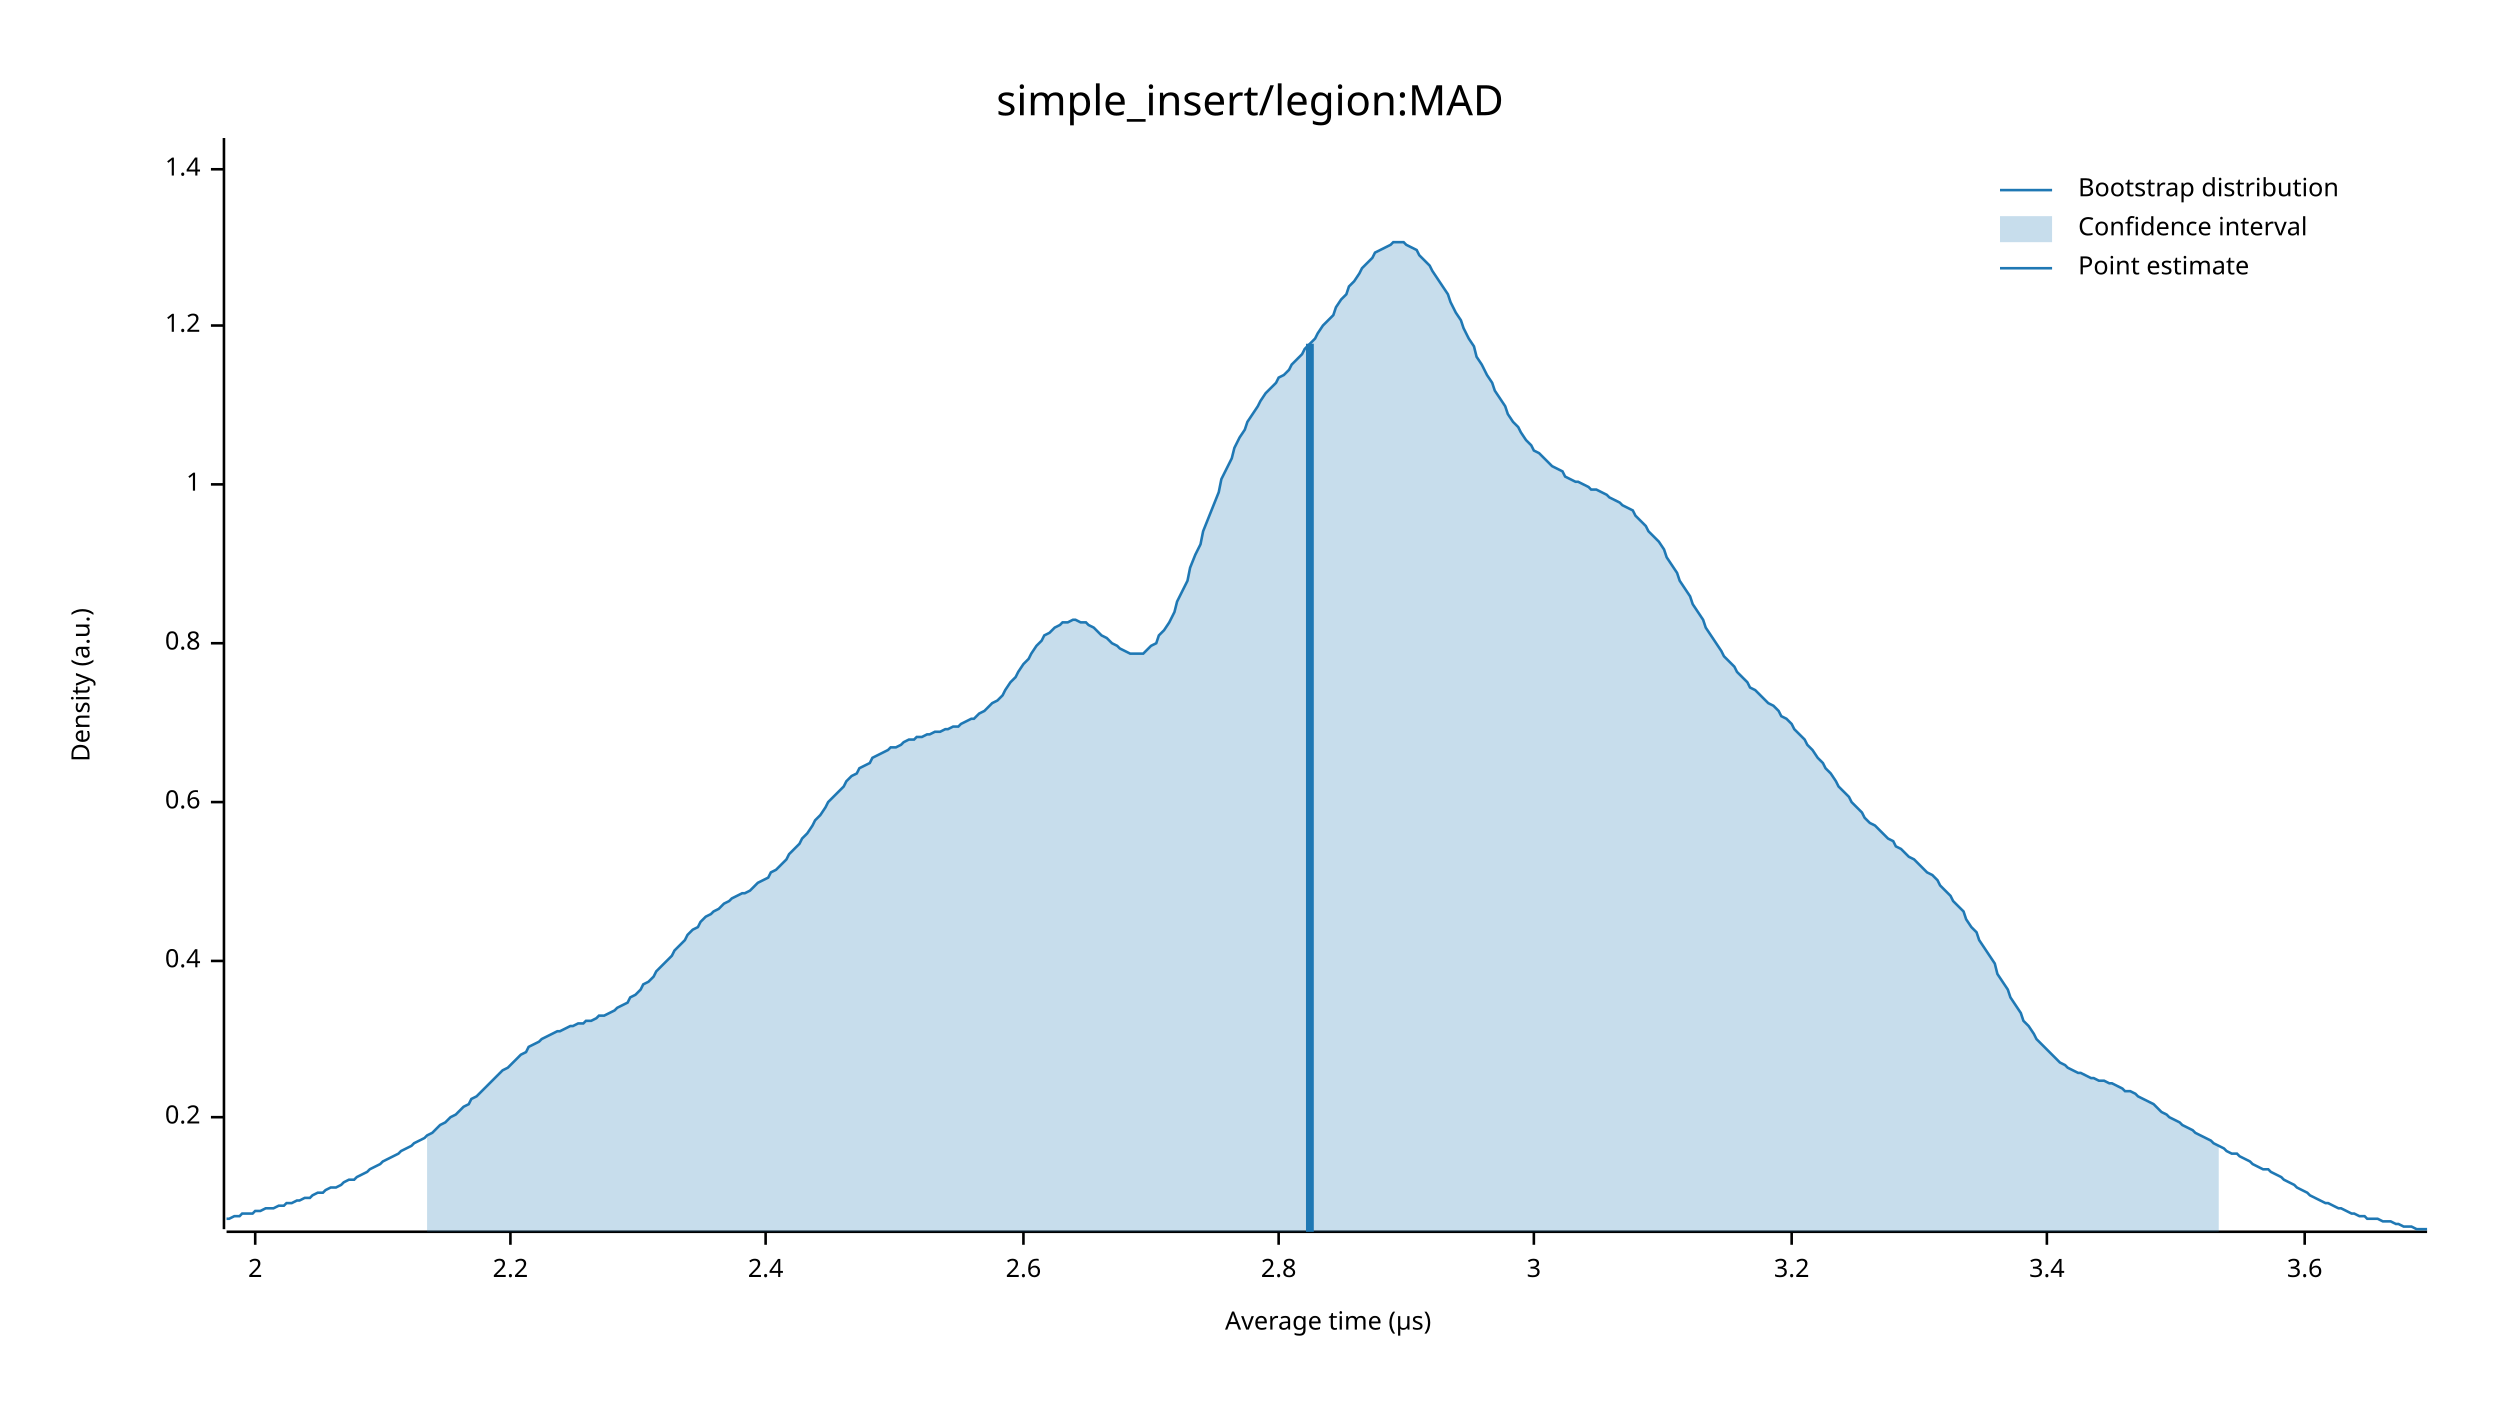
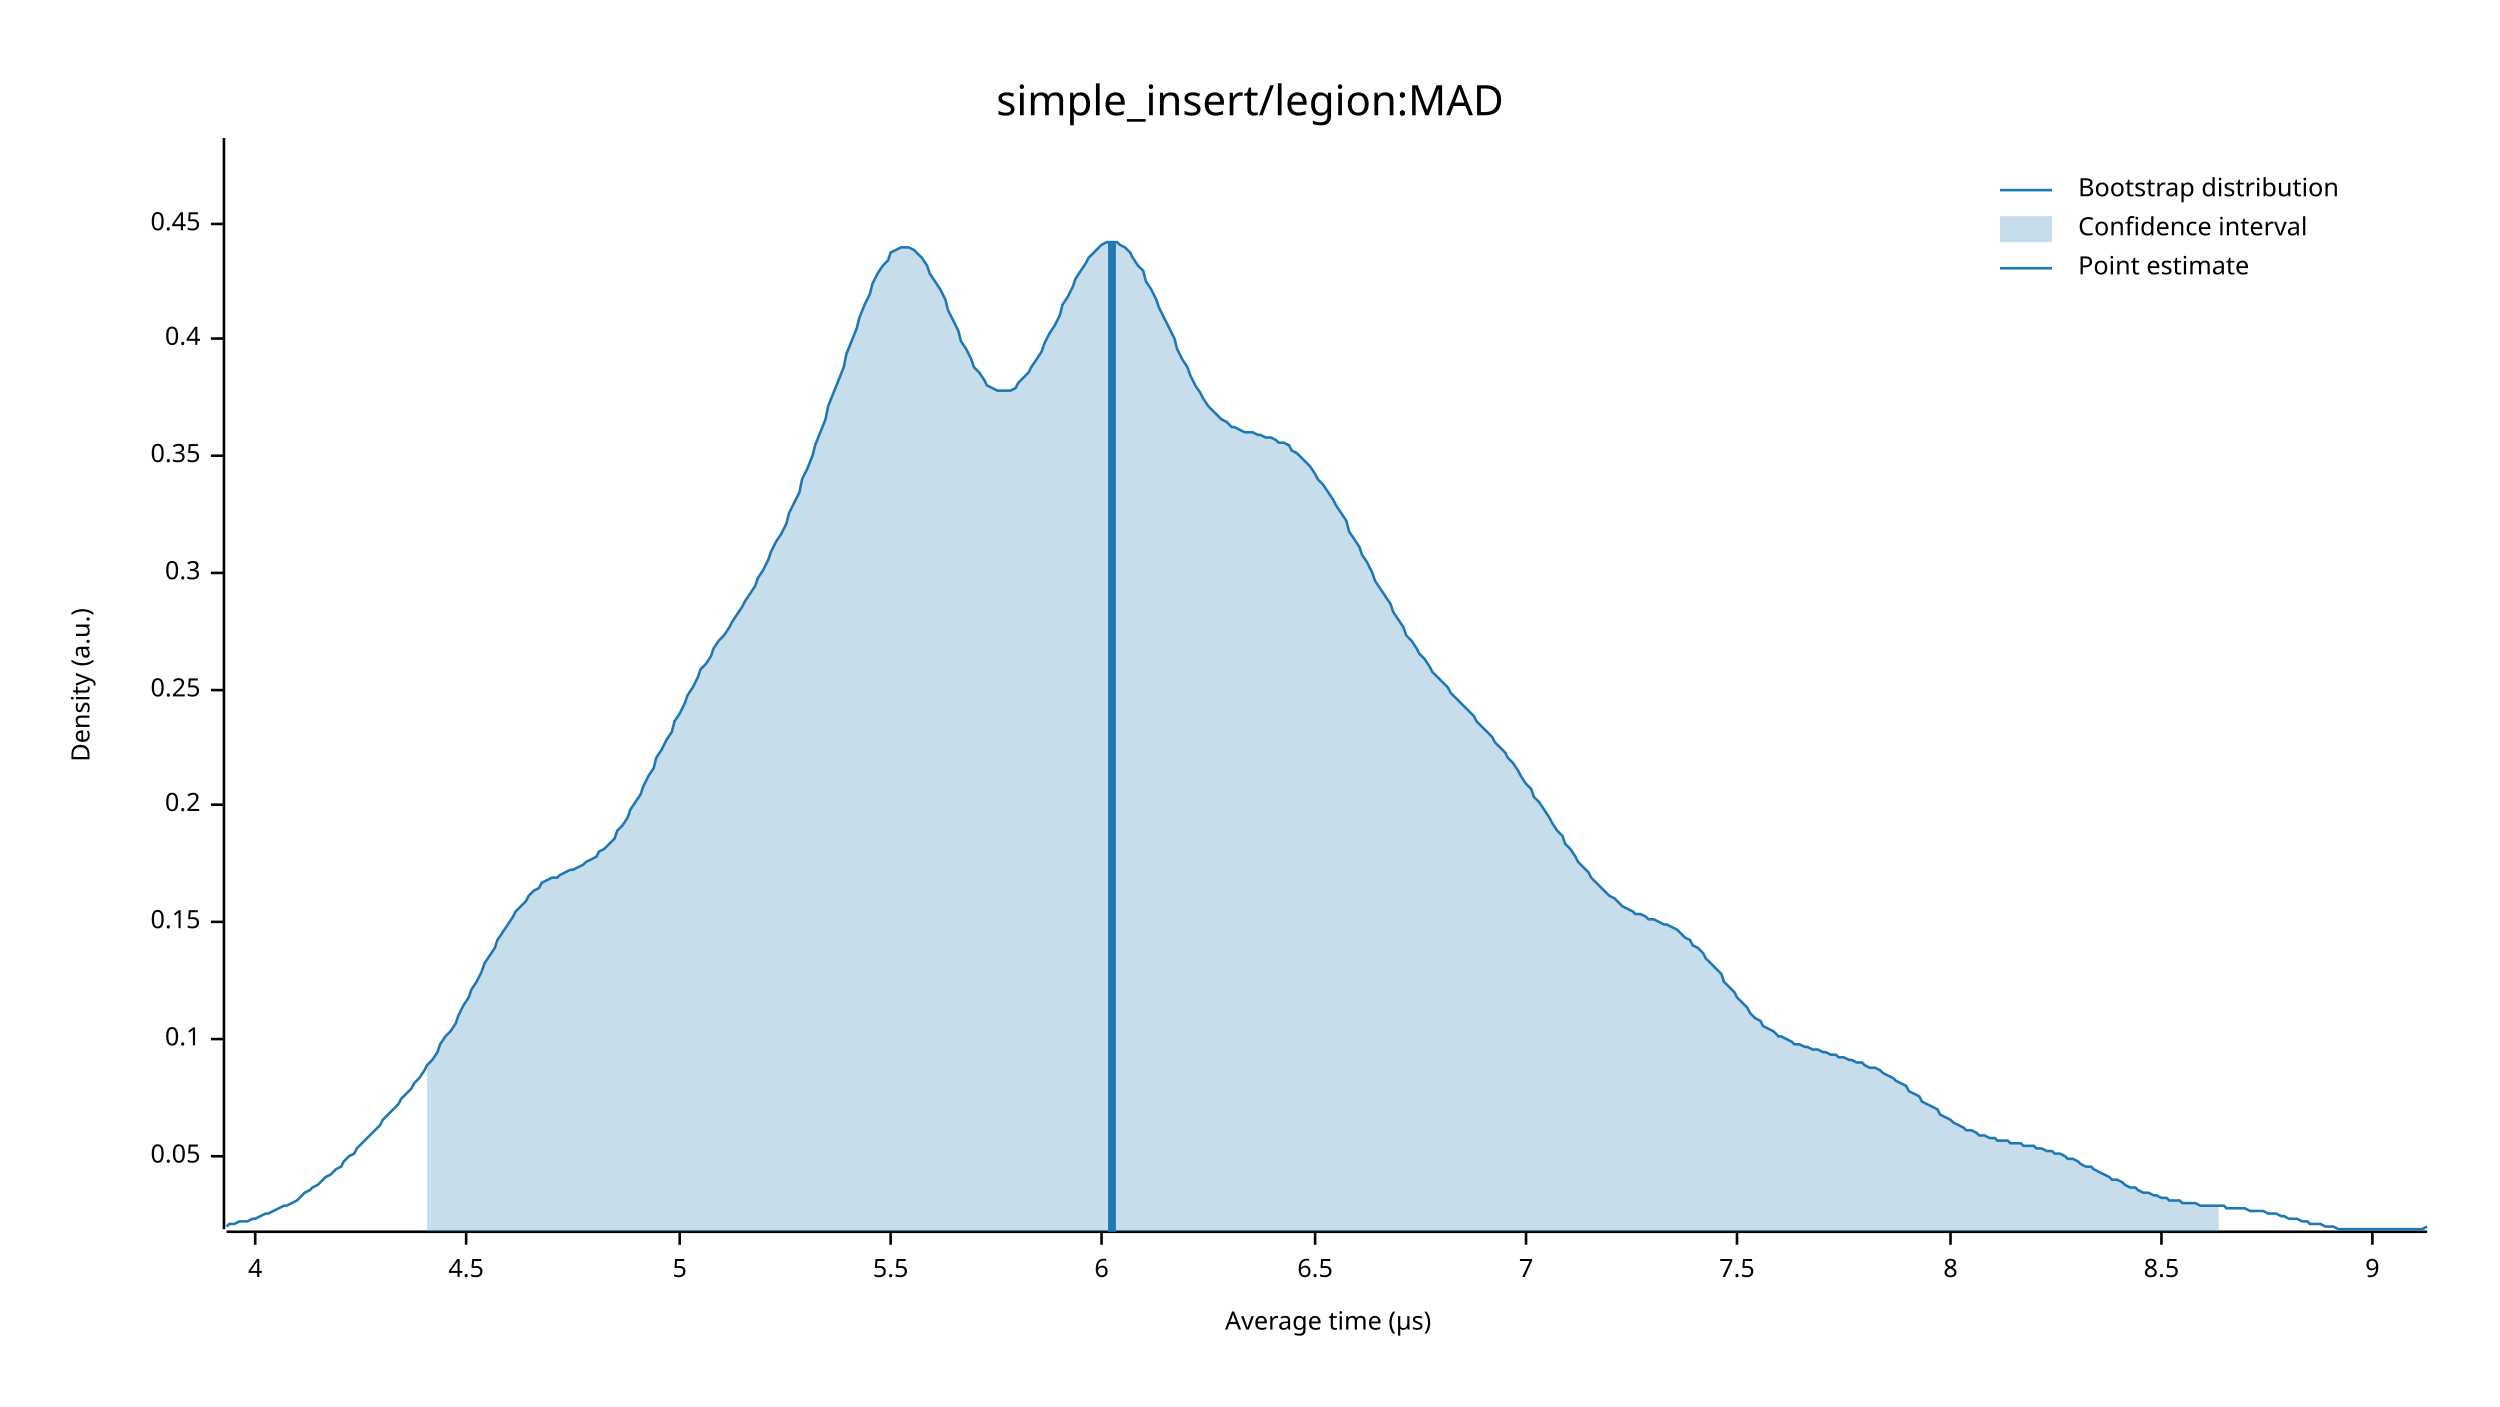
<svg xmlns="http://www.w3.org/2000/svg" width="960" height="540" viewBox="0 0 960 540">
  <text x="480" y="32" dy="0.76em" text-anchor="middle" font-family="sans-serif" font-size="16.129" opacity="1" fill="#000000">
simple_insert/legion:MAD
</text>
  <text x="27" y="263" dy="0.76em" text-anchor="middle" font-family="sans-serif" font-size="9.677" opacity="1" fill="#000000" transform="rotate(270, 27, 263)">
Density (a.u.)
</text>
  <text x="510" y="513" dy="-0.5ex" text-anchor="middle" font-family="sans-serif" font-size="9.677" opacity="1" fill="#000000">
Average time (µs)
</text>
  <polyline fill="none" opacity="1" stroke="#000000" stroke-width="1" points="86,53 86,472 " />
-   <text x="77" y="429" dy="0.5ex" text-anchor="end" font-family="sans-serif" font-size="9.677" opacity="1" fill="#000000">
+   <text x="77" y="444" dy="0.5ex" text-anchor="end" font-family="sans-serif" font-size="9.677" opacity="1" fill="#000000">
+ 0.05
+ </text>
+   <polyline fill="none" opacity="1" stroke="#000000" stroke-width="1" points="81,444 86,444 " />
+   <text x="77" y="399" dy="0.5ex" text-anchor="end" font-family="sans-serif" font-size="9.677" opacity="1" fill="#000000">
+ 0.1
+ </text>
+   <polyline fill="none" opacity="1" stroke="#000000" stroke-width="1" points="81,399 86,399 " />
+   <text x="77" y="354" dy="0.5ex" text-anchor="end" font-family="sans-serif" font-size="9.677" opacity="1" fill="#000000">
+ 0.15
+ </text>
+   <polyline fill="none" opacity="1" stroke="#000000" stroke-width="1" points="81,354 86,354 " />
+   <text x="77" y="309" dy="0.5ex" text-anchor="end" font-family="sans-serif" font-size="9.677" opacity="1" fill="#000000">
0.2
</text>
-   <polyline fill="none" opacity="1" stroke="#000000" stroke-width="1" points="81,429 86,429 " />
-   <text x="77" y="369" dy="0.5ex" text-anchor="end" font-family="sans-serif" font-size="9.677" opacity="1" fill="#000000">
+   <polyline fill="none" opacity="1" stroke="#000000" stroke-width="1" points="81,309 86,309 " />
+   <text x="77" y="265" dy="0.5ex" text-anchor="end" font-family="sans-serif" font-size="9.677" opacity="1" fill="#000000">
+ 0.25
+ </text>
+   <polyline fill="none" opacity="1" stroke="#000000" stroke-width="1" points="81,265 86,265 " />
+   <text x="77" y="220" dy="0.5ex" text-anchor="end" font-family="sans-serif" font-size="9.677" opacity="1" fill="#000000">
+ 0.3
+ </text>
+   <polyline fill="none" opacity="1" stroke="#000000" stroke-width="1" points="81,220 86,220 " />
+   <text x="77" y="175" dy="0.5ex" text-anchor="end" font-family="sans-serif" font-size="9.677" opacity="1" fill="#000000">
+ 0.35
+ </text>
+   <polyline fill="none" opacity="1" stroke="#000000" stroke-width="1" points="81,175 86,175 " />
+   <text x="77" y="130" dy="0.5ex" text-anchor="end" font-family="sans-serif" font-size="9.677" opacity="1" fill="#000000">
0.4
</text>
-   <polyline fill="none" opacity="1" stroke="#000000" stroke-width="1" points="81,369 86,369 " />
-   <text x="77" y="308" dy="0.5ex" text-anchor="end" font-family="sans-serif" font-size="9.677" opacity="1" fill="#000000">
- 0.6
+   <polyline fill="none" opacity="1" stroke="#000000" stroke-width="1" points="81,130 86,130 " />
+   <text x="77" y="86" dy="0.5ex" text-anchor="end" font-family="sans-serif" font-size="9.677" opacity="1" fill="#000000">
+ 0.45
</text>
-   <polyline fill="none" opacity="1" stroke="#000000" stroke-width="1" points="81,308 86,308 " />
-   <text x="77" y="247" dy="0.5ex" text-anchor="end" font-family="sans-serif" font-size="9.677" opacity="1" fill="#000000">
- 0.8
- </text>
-   <polyline fill="none" opacity="1" stroke="#000000" stroke-width="1" points="81,247 86,247 " />
-   <text x="77" y="186" dy="0.5ex" text-anchor="end" font-family="sans-serif" font-size="9.677" opacity="1" fill="#000000">
- 1
- </text>
-   <polyline fill="none" opacity="1" stroke="#000000" stroke-width="1" points="81,186 86,186 " />
-   <text x="77" y="125" dy="0.5ex" text-anchor="end" font-family="sans-serif" font-size="9.677" opacity="1" fill="#000000">
- 1.2
- </text>
-   <polyline fill="none" opacity="1" stroke="#000000" stroke-width="1" points="81,125 86,125 " />
-   <text x="77" y="65" dy="0.5ex" text-anchor="end" font-family="sans-serif" font-size="9.677" opacity="1" fill="#000000">
- 1.4
- </text>
-   <polyline fill="none" opacity="1" stroke="#000000" stroke-width="1" points="81,65 86,65 " />
+   <polyline fill="none" opacity="1" stroke="#000000" stroke-width="1" points="81,86 86,86 " />
  <polyline fill="none" opacity="1" stroke="#000000" stroke-width="1" points="87,473 932,473 " />
  <text x="98" y="483" dy="0.76em" text-anchor="middle" font-family="sans-serif" font-size="9.677" opacity="1" fill="#000000">
- 2
+ 4
</text>
  <polyline fill="none" opacity="1" stroke="#000000" stroke-width="1" points="98,473 98,478 " />
-   <text x="196" y="483" dy="0.76em" text-anchor="middle" font-family="sans-serif" font-size="9.677" opacity="1" fill="#000000">
- 2.2
+   <text x="179" y="483" dy="0.76em" text-anchor="middle" font-family="sans-serif" font-size="9.677" opacity="1" fill="#000000">
+ 4.5
</text>
-   <polyline fill="none" opacity="1" stroke="#000000" stroke-width="1" points="196,473 196,478 " />
-   <text x="294" y="483" dy="0.76em" text-anchor="middle" font-family="sans-serif" font-size="9.677" opacity="1" fill="#000000">
- 2.4
+   <polyline fill="none" opacity="1" stroke="#000000" stroke-width="1" points="179,473 179,478 " />
+   <text x="261" y="483" dy="0.76em" text-anchor="middle" font-family="sans-serif" font-size="9.677" opacity="1" fill="#000000">
+ 5
</text>
-   <polyline fill="none" opacity="1" stroke="#000000" stroke-width="1" points="294,473 294,478 " />
-   <text x="393" y="483" dy="0.76em" text-anchor="middle" font-family="sans-serif" font-size="9.677" opacity="1" fill="#000000">
- 2.6
+   <polyline fill="none" opacity="1" stroke="#000000" stroke-width="1" points="261,473 261,478 " />
+   <text x="342" y="483" dy="0.76em" text-anchor="middle" font-family="sans-serif" font-size="9.677" opacity="1" fill="#000000">
+ 5.5
</text>
-   <polyline fill="none" opacity="1" stroke="#000000" stroke-width="1" points="393,473 393,478 " />
-   <text x="491" y="483" dy="0.76em" text-anchor="middle" font-family="sans-serif" font-size="9.677" opacity="1" fill="#000000">
- 2.8
+   <polyline fill="none" opacity="1" stroke="#000000" stroke-width="1" points="342,473 342,478 " />
+   <text x="423" y="483" dy="0.76em" text-anchor="middle" font-family="sans-serif" font-size="9.677" opacity="1" fill="#000000">
+ 6
</text>
-   <polyline fill="none" opacity="1" stroke="#000000" stroke-width="1" points="491,473 491,478 " />
-   <text x="589" y="483" dy="0.76em" text-anchor="middle" font-family="sans-serif" font-size="9.677" opacity="1" fill="#000000">
- 3
+   <polyline fill="none" opacity="1" stroke="#000000" stroke-width="1" points="423,473 423,478 " />
+   <text x="505" y="483" dy="0.76em" text-anchor="middle" font-family="sans-serif" font-size="9.677" opacity="1" fill="#000000">
+ 6.5
</text>
-   <polyline fill="none" opacity="1" stroke="#000000" stroke-width="1" points="589,473 589,478 " />
-   <text x="688" y="483" dy="0.76em" text-anchor="middle" font-family="sans-serif" font-size="9.677" opacity="1" fill="#000000">
- 3.2
+   <polyline fill="none" opacity="1" stroke="#000000" stroke-width="1" points="505,473 505,478 " />
+   <text x="586" y="483" dy="0.76em" text-anchor="middle" font-family="sans-serif" font-size="9.677" opacity="1" fill="#000000">
+ 7
</text>
-   <polyline fill="none" opacity="1" stroke="#000000" stroke-width="1" points="688,473 688,478 " />
-   <text x="786" y="483" dy="0.76em" text-anchor="middle" font-family="sans-serif" font-size="9.677" opacity="1" fill="#000000">
- 3.4
+   <polyline fill="none" opacity="1" stroke="#000000" stroke-width="1" points="586,473 586,478 " />
+   <text x="667" y="483" dy="0.76em" text-anchor="middle" font-family="sans-serif" font-size="9.677" opacity="1" fill="#000000">
+ 7.5
</text>
-   <polyline fill="none" opacity="1" stroke="#000000" stroke-width="1" points="786,473 786,478 " />
-   <text x="885" y="483" dy="0.76em" text-anchor="middle" font-family="sans-serif" font-size="9.677" opacity="1" fill="#000000">
- 3.6
+   <polyline fill="none" opacity="1" stroke="#000000" stroke-width="1" points="667,473 667,478 " />
+   <text x="749" y="483" dy="0.76em" text-anchor="middle" font-family="sans-serif" font-size="9.677" opacity="1" fill="#000000">
+ 8
</text>
-   <polyline fill="none" opacity="1" stroke="#000000" stroke-width="1" points="885,473 885,478 " />
-   <polyline fill="none" opacity="1" stroke="#1F78B4" stroke-width="1" points="87,468 88,468 90,467 92,467 93,466 95,466 97,466 98,465 100,465 102,464 103,464 105,464 107,463 109,463 110,462 112,462 114,461 115,461 117,460 119,460 120,459 122,458 124,458 125,457 127,456 129,456 131,455 132,454 134,453 136,453 137,452 139,451 141,450 142,449 144,448 146,447 147,446 149,445 151,444 153,443 154,442 156,441 158,440 159,439 161,438 163,437 164,436 166,435 168,433 169,432 171,431 173,429 175,428 176,427 178,425 180,424 181,422 183,421 185,419 186,418 188,416 190,414 191,413 193,411 195,410 197,408 198,407 200,405 202,404 203,402 205,401 207,400 208,399 210,398 212,397 214,396 215,396 217,395 219,394 220,394 222,393 224,393 225,392 227,392 229,391 230,390 232,390 234,389 236,388 237,387 239,386 241,385 242,383 244,382 246,380 247,378 249,377 251,375 252,373 254,371 256,369 258,367 259,365 261,363 263,361 264,359 266,357 268,356 269,354 271,352 273,351 274,350 276,349 278,347 280,346 281,345 283,344 285,343 286,343 288,342 290,340 291,339 293,338 295,337 296,335 298,334 300,332 302,330 303,328 305,326 307,324 308,322 310,320 312,317 313,315 315,313 317,310 318,308 320,306 322,304 324,302 325,300 327,298 329,297 330,295 332,294 334,293 335,291 337,290 339,289 341,288 342,287 344,287 346,286 347,285 349,284 351,284 352,283 354,283 356,282 357,282 359,281 361,281 363,280 364,280 366,279 368,279 369,278 371,277 373,276 374,276 376,274 378,273 379,272 381,270 383,269 385,267 386,265 388,262 390,260 391,258 393,255 395,253 396,251 398,248 400,246 401,244 403,243 405,241 407,240 408,239 410,239 412,238 413,238 415,239 417,239 418,240 420,241 422,243 423,244 425,245 427,247 429,248 430,249 432,250 434,251 435,251 437,251 439,251 440,250 442,248 444,247 445,244 447,242 449,239 451,235 452,231 454,227 456,223 457,218 459,213 461,209 462,204 464,199 466,194 468,189 469,184 471,180 473,176 474,172 476,168 478,165 479,162 481,159 483,156 484,154 486,151 488,149 490,147 491,145 493,144 495,142 496,140 498,138 500,136 501,134 503,132 505,130 506,128 508,125 510,123 512,121 513,118 515,115 517,113 518,110 520,108 522,105 523,103 525,101 527,99 528,97 530,96 532,95 534,94 535,93 537,93 539,93 540,94 542,95 544,96 545,98 547,100 549,102 550,104 552,107 554,110 556,113 557,116 559,120 561,123 562,126 564,130 566,133 567,137 569,140 571,144 573,147 574,150 576,153 578,156 579,159 581,162 583,164 584,166 586,169 588,171 589,173 591,174 593,176 595,178 596,179 598,180 600,181 601,183 603,184 605,185 606,185 608,186 610,187 611,188 613,188 615,189 617,190 618,191 620,192 622,193 623,194 625,195 627,196 628,198 630,200 632,202 633,204 635,206 637,208 639,211 640,214 642,217 644,220 645,223 647,226 649,229 650,232 652,235 654,238 655,241 657,244 659,247 661,250 662,252 664,254 666,256 667,258 669,260 671,262 672,264 674,265 676,267 677,268 679,270 681,271 683,273 684,275 686,276 688,278 689,280 691,282 693,284 694,286 696,288 698,291 700,293 701,295 703,297 705,300 706,302 708,304 710,306 711,308 713,310 715,312 716,314 718,316 720,317 722,319 723,320 725,322 727,323 728,325 730,326 732,328 733,329 735,330 737,332 738,333 740,335 742,336 744,338 745,340 747,342 749,344 750,346 752,348 754,350 755,353 757,356 759,358 760,361 762,364 764,367 766,370 767,374 769,377 771,380 772,383 774,386 776,389 777,392 779,394 781,397 782,399 784,401 786,403 788,405 789,406 791,408 793,409 794,410 796,411 798,412 799,412 801,413 803,414 804,414 806,415 808,415 810,416 811,416 813,417 815,418 816,419 818,419 820,420 821,421 823,422 825,423 827,424 828,425 830,427 832,428 833,429 835,430 837,431 838,432 840,433 842,434 843,435 845,436 847,437 849,438 850,439 852,440 854,441 855,442 857,443 859,443 860,444 862,445 864,446 865,447 867,448 869,449 871,449 872,450 874,451 876,452 877,453 879,454 881,455 882,456 884,457 886,458 887,459 889,460 891,461 893,462 894,462 896,463 898,464 899,464 901,465 903,466 904,466 906,467 908,467 909,468 911,468 913,468 915,469 916,469 918,469 920,470 921,470 923,471 925,471 926,471 928,472 930,472 932,472 " />
-   <polygon opacity="0.25" fill="#1F78B4" points="164,436 166,435 168,433 169,432 171,431 173,429 175,428 176,427 178,425 180,424 181,422 183,421 185,419 186,418 188,416 190,414 191,413 193,411 195,410 197,408 198,407 200,405 202,404 203,402 205,401 207,400 208,399 210,398 212,397 214,396 215,396 217,395 219,394 220,394 222,393 224,393 225,392 227,392 229,391 230,390 232,390 234,389 236,388 237,387 239,386 241,385 242,383 244,382 246,380 247,378 249,377 251,375 252,373 254,371 256,369 258,367 259,365 261,363 263,361 264,359 266,357 268,356 269,354 271,352 273,351 274,350 276,349 278,347 280,346 281,345 283,344 285,343 286,343 288,342 290,340 291,339 293,338 295,337 296,335 298,334 300,332 302,330 303,328 305,326 307,324 308,322 310,320 312,317 313,315 315,313 317,310 318,308 320,306 322,304 324,302 325,300 327,298 329,297 330,295 332,294 334,293 335,291 337,290 339,289 341,288 342,287 344,287 346,286 347,285 349,284 351,284 352,283 354,283 356,282 357,282 359,281 361,281 363,280 364,280 366,279 368,279 369,278 371,277 373,276 374,276 376,274 378,273 379,272 381,270 383,269 385,267 386,265 388,262 390,260 391,258 393,255 395,253 396,251 398,248 400,246 401,244 403,243 405,241 407,240 408,239 410,239 412,238 413,238 415,239 417,239 418,240 420,241 422,243 423,244 425,245 427,247 429,248 430,249 432,250 434,251 435,251 437,251 439,251 440,250 442,248 444,247 445,244 447,242 449,239 451,235 452,231 454,227 456,223 457,218 459,213 461,209 462,204 464,199 466,194 468,189 469,184 471,180 473,176 474,172 476,168 478,165 479,162 481,159 483,156 484,154 486,151 488,149 490,147 491,145 493,144 495,142 496,140 498,138 500,136 501,134 503,132 505,130 506,128 508,125 510,123 512,121 513,118 515,115 517,113 518,110 520,108 522,105 523,103 525,101 527,99 528,97 530,96 532,95 534,94 535,93 537,93 539,93 540,94 542,95 544,96 545,98 547,100 549,102 550,104 552,107 554,110 556,113 557,116 559,120 561,123 562,126 564,130 566,133 567,137 569,140 571,144 573,147 574,150 576,153 578,156 579,159 581,162 583,164 584,166 586,169 588,171 589,173 591,174 593,176 595,178 596,179 598,180 600,181 601,183 603,184 605,185 606,185 608,186 610,187 611,188 613,188 615,189 617,190 618,191 620,192 622,193 623,194 625,195 627,196 628,198 630,200 632,202 633,204 635,206 637,208 639,211 640,214 642,217 644,220 645,223 647,226 649,229 650,232 652,235 654,238 655,241 657,244 659,247 661,250 662,252 664,254 666,256 667,258 669,260 671,262 672,264 674,265 676,267 677,268 679,270 681,271 683,273 684,275 686,276 688,278 689,280 691,282 693,284 694,286 696,288 698,291 700,293 701,295 703,297 705,300 706,302 708,304 710,306 711,308 713,310 715,312 716,314 718,316 720,317 722,319 723,320 725,322 727,323 728,325 730,326 732,328 733,329 735,330 737,332 738,333 740,335 742,336 744,338 745,340 747,342 749,344 750,346 752,348 754,350 755,353 757,356 759,358 760,361 762,364 764,367 766,370 767,374 769,377 771,380 772,383 774,386 776,389 777,392 779,394 781,397 782,399 784,401 786,403 788,405 789,406 791,408 793,409 794,410 796,411 798,412 799,412 801,413 803,414 804,414 806,415 808,415 810,416 811,416 813,417 815,418 816,419 818,419 820,420 821,421 823,422 825,423 827,424 828,425 830,427 832,428 833,429 835,430 837,431 838,432 840,433 842,434 843,435 845,436 847,437 849,438 850,439 852,440 852,473 164,473 " />
-   <polyline fill="none" opacity="1" stroke="#1F78B4" stroke-width="3" points="503,473 503,132 " />
+   <polyline fill="none" opacity="1" stroke="#000000" stroke-width="1" points="749,473 749,478 " />
+   <text x="830" y="483" dy="0.76em" text-anchor="middle" font-family="sans-serif" font-size="9.677" opacity="1" fill="#000000">
+ 8.5
+ </text>
+   <polyline fill="none" opacity="1" stroke="#000000" stroke-width="1" points="830,473 830,478 " />
+   <text x="911" y="483" dy="0.76em" text-anchor="middle" font-family="sans-serif" font-size="9.677" opacity="1" fill="#000000">
+ 9
+ </text>
+   <polyline fill="none" opacity="1" stroke="#000000" stroke-width="1" points="911,473 911,478 " />
+   <polyline fill="none" opacity="1" stroke="#1F78B4" stroke-width="1" points="87,471 88,470 90,470 92,469 93,469 95,469 97,468 98,468 100,467 102,466 103,466 105,465 107,464 109,463 110,463 112,462 114,461 115,460 117,458 119,457 120,456 122,455 124,453 125,452 127,451 129,449 131,448 132,446 134,444 136,443 137,441 139,439 141,437 142,436 144,434 146,432 147,430 149,428 151,426 153,424 154,422 156,420 158,418 159,416 161,414 163,411 164,409 166,407 168,404 169,401 171,398 173,396 175,393 176,390 178,386 180,383 181,380 183,377 185,373 186,370 188,367 190,364 191,361 193,358 195,355 197,352 198,350 200,348 202,346 203,344 205,342 207,341 208,339 210,338 212,337 214,337 215,336 217,335 219,334 220,334 222,333 224,332 225,331 227,330 229,329 230,327 232,326 234,324 236,322 237,319 239,317 241,314 242,311 244,308 246,305 247,302 249,298 251,295 252,291 254,288 256,284 258,281 259,277 261,274 263,270 264,267 266,264 268,260 269,257 271,255 273,252 274,249 276,246 278,244 280,241 281,239 283,236 285,233 286,231 288,228 290,225 291,222 293,219 295,215 296,212 298,208 300,205 302,201 303,197 305,193 307,189 308,184 310,180 312,175 313,171 315,166 317,161 318,156 320,151 322,146 324,141 325,136 327,131 329,126 330,122 332,117 334,113 335,109 337,105 339,102 341,100 342,97 344,96 346,95 347,95 349,95 351,96 352,97 354,99 356,102 357,105 359,108 361,111 363,115 364,119 366,123 368,127 369,131 371,134 373,138 374,141 376,143 378,146 379,148 381,149 383,150 385,150 386,150 388,150 390,149 391,147 393,145 395,143 396,141 398,138 400,135 401,132 403,128 405,125 407,121 408,117 410,114 412,110 413,107 415,104 417,101 418,99 420,97 422,95 423,94 425,93 427,93 429,93 430,94 432,95 434,97 435,99 437,102 439,104 440,108 442,111 444,115 445,118 447,122 449,126 451,130 452,134 454,138 456,141 457,144 459,148 461,151 462,153 464,156 466,158 468,160 469,161 471,162 473,164 474,164 476,165 478,166 479,166 481,166 483,167 484,167 486,168 488,168 490,169 491,170 493,170 495,171 496,173 498,174 500,176 501,177 503,179 505,182 506,184 508,186 510,189 512,192 513,194 515,197 517,200 518,204 520,207 522,210 523,213 525,216 527,220 528,223 530,226 532,229 534,232 535,235 537,238 539,241 540,244 542,246 544,249 545,251 547,253 549,256 550,258 552,260 554,262 556,264 557,266 559,268 561,270 562,271 564,273 566,275 567,277 569,279 571,281 573,283 574,285 576,287 578,289 579,291 581,293 583,296 584,298 586,301 588,303 589,306 591,308 593,311 595,314 596,316 598,319 600,321 601,324 603,326 605,329 606,331 608,333 610,335 611,337 613,339 615,341 617,343 618,344 620,345 622,347 623,348 625,349 627,350 628,351 630,351 632,352 633,353 635,353 637,354 639,355 640,355 642,356 644,357 645,358 647,360 649,361 650,363 652,364 654,366 655,368 657,370 659,372 661,374 662,377 664,379 666,381 667,383 669,385 671,387 672,389 674,391 676,392 677,394 679,395 681,396 683,398 684,398 686,399 688,400 689,401 691,401 693,402 694,402 696,403 698,403 700,404 701,404 703,405 705,405 706,406 708,406 710,407 711,407 713,408 715,408 716,409 718,410 720,410 722,411 723,412 725,413 727,414 728,415 730,416 732,417 733,419 735,420 737,421 738,423 740,424 742,425 744,426 745,428 747,429 749,430 750,431 752,432 754,433 755,434 757,434 759,435 760,436 762,436 764,437 766,437 767,438 769,438 771,438 772,439 774,439 776,439 777,440 779,440 781,440 782,441 784,441 786,442 788,442 789,443 791,443 793,444 794,445 796,445 798,446 799,447 801,448 803,448 804,449 806,450 808,451 810,452 811,453 813,453 815,454 816,455 818,456 820,456 821,457 823,458 825,458 827,459 828,459 830,460 832,460 833,461 835,461 837,461 838,462 840,462 842,462 843,462 845,463 847,463 849,463 850,463 852,463 854,463 855,464 857,464 859,464 860,464 862,464 864,465 865,465 867,465 869,465 871,466 872,466 874,466 876,467 877,467 879,468 881,468 882,468 884,469 886,469 887,470 889,470 891,470 893,471 894,471 896,471 898,472 899,472 901,472 903,472 904,472 906,472 908,472 909,472 911,472 913,472 915,472 916,472 918,472 920,472 921,472 923,472 925,472 926,472 928,472 930,472 932,471 " />
+   <polygon opacity="0.25" fill="#1F78B4" points="164,409 166,407 168,404 169,401 171,398 173,396 175,393 176,390 178,386 180,383 181,380 183,377 185,373 186,370 188,367 190,364 191,361 193,358 195,355 197,352 198,350 200,348 202,346 203,344 205,342 207,341 208,339 210,338 212,337 214,337 215,336 217,335 219,334 220,334 222,333 224,332 225,331 227,330 229,329 230,327 232,326 234,324 236,322 237,319 239,317 241,314 242,311 244,308 246,305 247,302 249,298 251,295 252,291 254,288 256,284 258,281 259,277 261,274 263,270 264,267 266,264 268,260 269,257 271,255 273,252 274,249 276,246 278,244 280,241 281,239 283,236 285,233 286,231 288,228 290,225 291,222 293,219 295,215 296,212 298,208 300,205 302,201 303,197 305,193 307,189 308,184 310,180 312,175 313,171 315,166 317,161 318,156 320,151 322,146 324,141 325,136 327,131 329,126 330,122 332,117 334,113 335,109 337,105 339,102 341,100 342,97 344,96 346,95 347,95 349,95 351,96 352,97 354,99 356,102 357,105 359,108 361,111 363,115 364,119 366,123 368,127 369,131 371,134 373,138 374,141 376,143 378,146 379,148 381,149 383,150 385,150 386,150 388,150 390,149 391,147 393,145 395,143 396,141 398,138 400,135 401,132 403,128 405,125 407,121 408,117 410,114 412,110 413,107 415,104 417,101 418,99 420,97 422,95 423,94 425,93 427,93 429,93 430,94 432,95 434,97 435,99 437,102 439,104 440,108 442,111 444,115 445,118 447,122 449,126 451,130 452,134 454,138 456,141 457,144 459,148 461,151 462,153 464,156 466,158 468,160 469,161 471,162 473,164 474,164 476,165 478,166 479,166 481,166 483,167 484,167 486,168 488,168 490,169 491,170 493,170 495,171 496,173 498,174 500,176 501,177 503,179 505,182 506,184 508,186 510,189 512,192 513,194 515,197 517,200 518,204 520,207 522,210 523,213 525,216 527,220 528,223 530,226 532,229 534,232 535,235 537,238 539,241 540,244 542,246 544,249 545,251 547,253 549,256 550,258 552,260 554,262 556,264 557,266 559,268 561,270 562,271 564,273 566,275 567,277 569,279 571,281 573,283 574,285 576,287 578,289 579,291 581,293 583,296 584,298 586,301 588,303 589,306 591,308 593,311 595,314 596,316 598,319 600,321 601,324 603,326 605,329 606,331 608,333 610,335 611,337 613,339 615,341 617,343 618,344 620,345 622,347 623,348 625,349 627,350 628,351 630,351 632,352 633,353 635,353 637,354 639,355 640,355 642,356 644,357 645,358 647,360 649,361 650,363 652,364 654,366 655,368 657,370 659,372 661,374 662,377 664,379 666,381 667,383 669,385 671,387 672,389 674,391 676,392 677,394 679,395 681,396 683,398 684,398 686,399 688,400 689,401 691,401 693,402 694,402 696,403 698,403 700,404 701,404 703,405 705,405 706,406 708,406 710,407 711,407 713,408 715,408 716,409 718,410 720,410 722,411 723,412 725,413 727,414 728,415 730,416 732,417 733,419 735,420 737,421 738,423 740,424 742,425 744,426 745,428 747,429 749,430 750,431 752,432 754,433 755,434 757,434 759,435 760,436 762,436 764,437 766,437 767,438 769,438 771,438 772,439 774,439 776,439 777,440 779,440 781,440 782,441 784,441 786,442 788,442 789,443 791,443 793,444 794,445 796,445 798,446 799,447 801,448 803,448 804,449 806,450 808,451 810,452 811,453 813,453 815,454 816,455 818,456 820,456 821,457 823,458 825,458 827,459 828,459 830,460 832,460 833,461 835,461 837,461 838,462 840,462 842,462 843,462 845,463 847,463 849,463 850,463 852,463 852,473 164,473 " />
+   <polyline fill="none" opacity="1" stroke="#1F78B4" stroke-width="3" points="427,473 427,93 " />
  <text x="798" y="68" dy="0.76em" text-anchor="start" font-family="sans-serif" font-size="9.677" opacity="1" fill="#000000">
Bootstrap distribution
</text>
  <text x="798" y="83" dy="0.76em" text-anchor="start" font-family="sans-serif" font-size="9.677" opacity="1" fill="#000000">
Confidence interval
</text>
  <text x="798" y="98" dy="0.76em" text-anchor="start" font-family="sans-serif" font-size="9.677" opacity="1" fill="#000000">
Point estimate
</text>
  <polyline fill="none" opacity="1" stroke="#1F78B4" stroke-width="1" points="768,73 788,73 " />
  <rect x="768" y="83" width="20" height="10" opacity="0.25" fill="#1F78B4" stroke="none" />
  <polyline fill="none" opacity="1" stroke="#1F78B4" stroke-width="1" points="768,103 788,103 " />
</svg>
